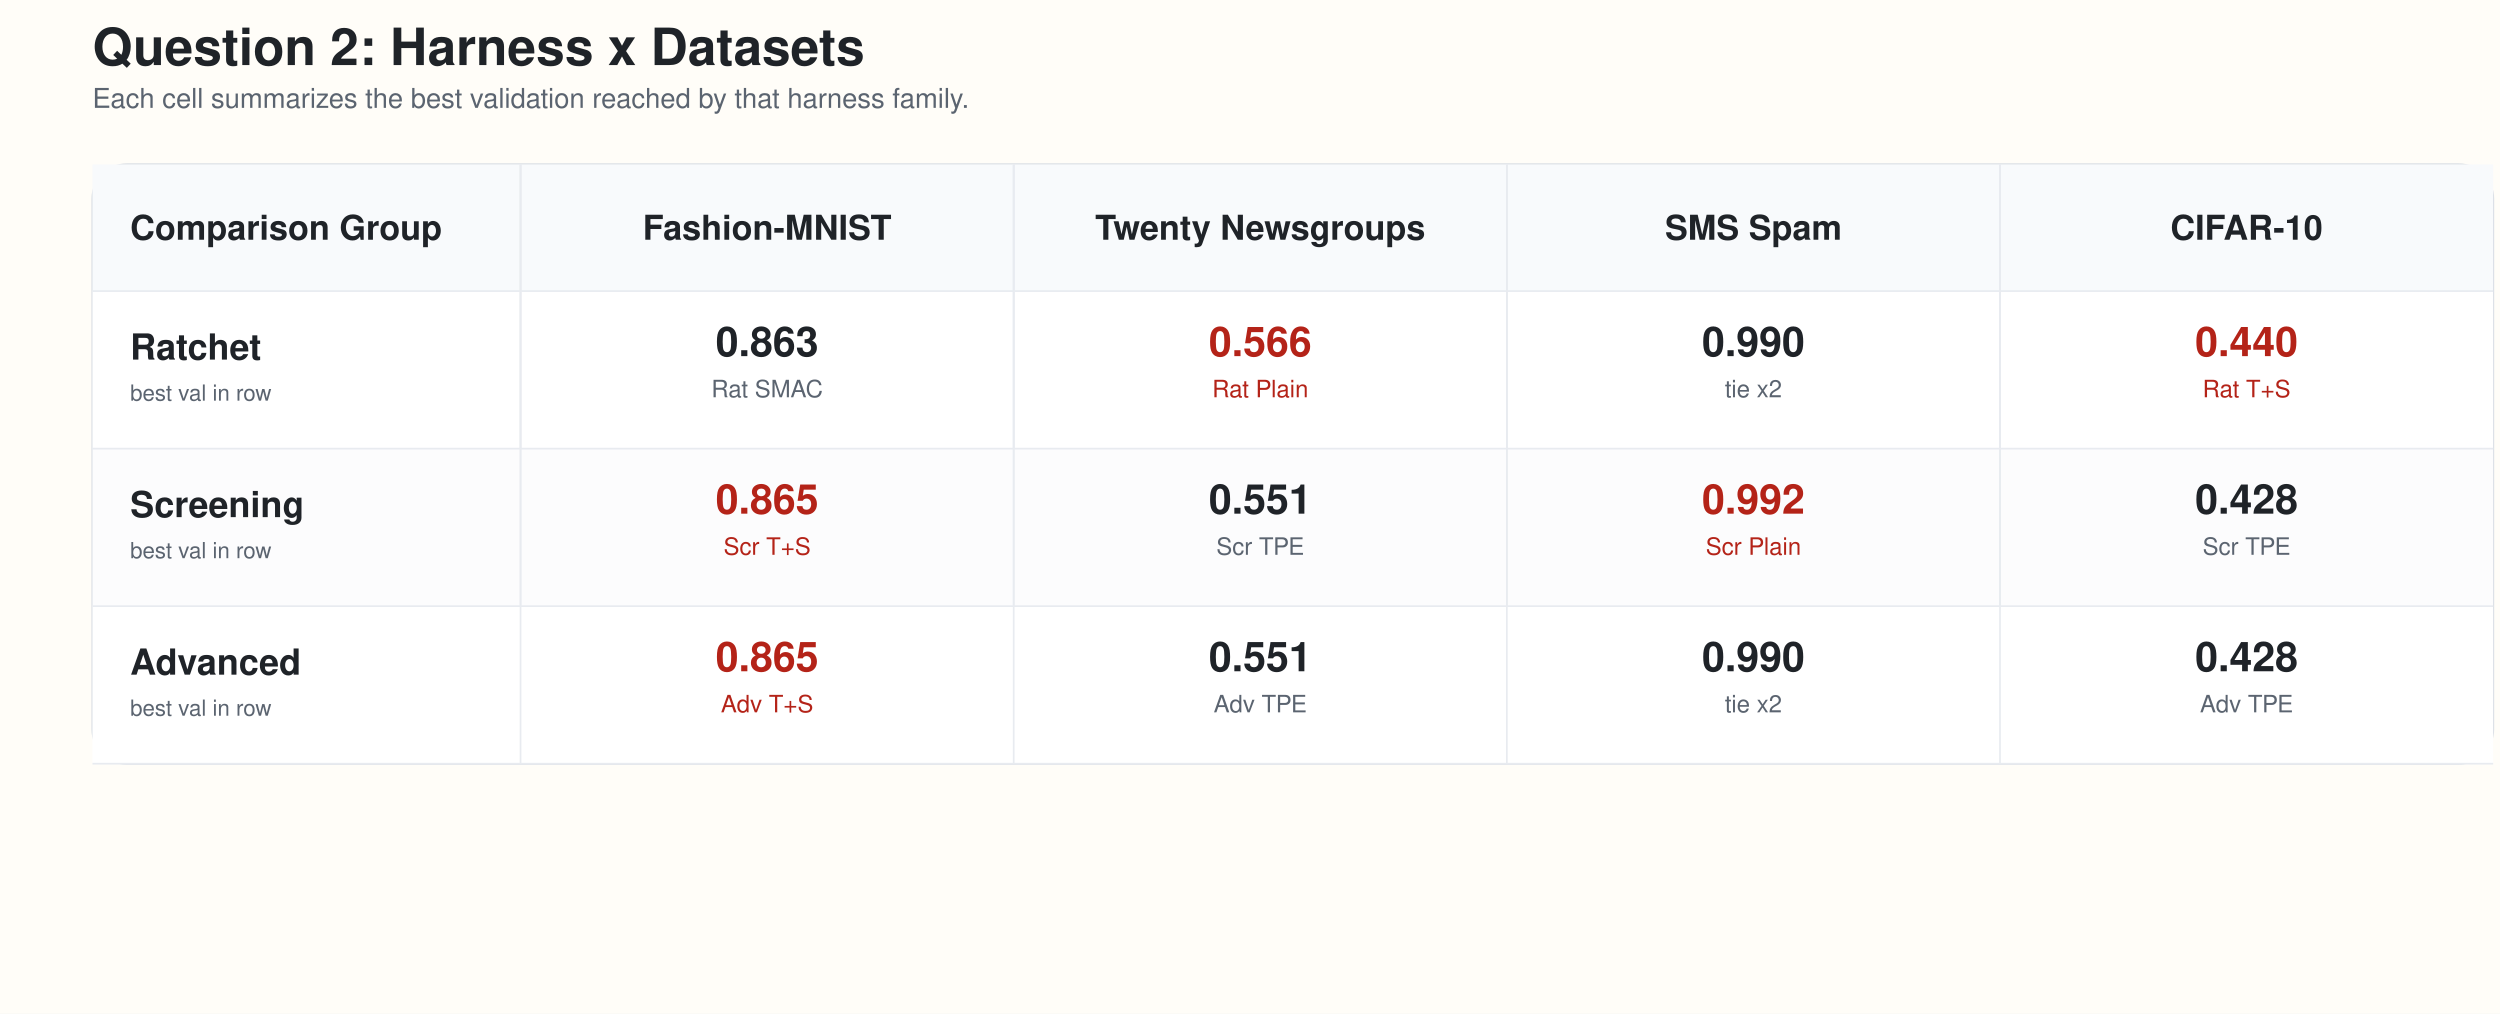
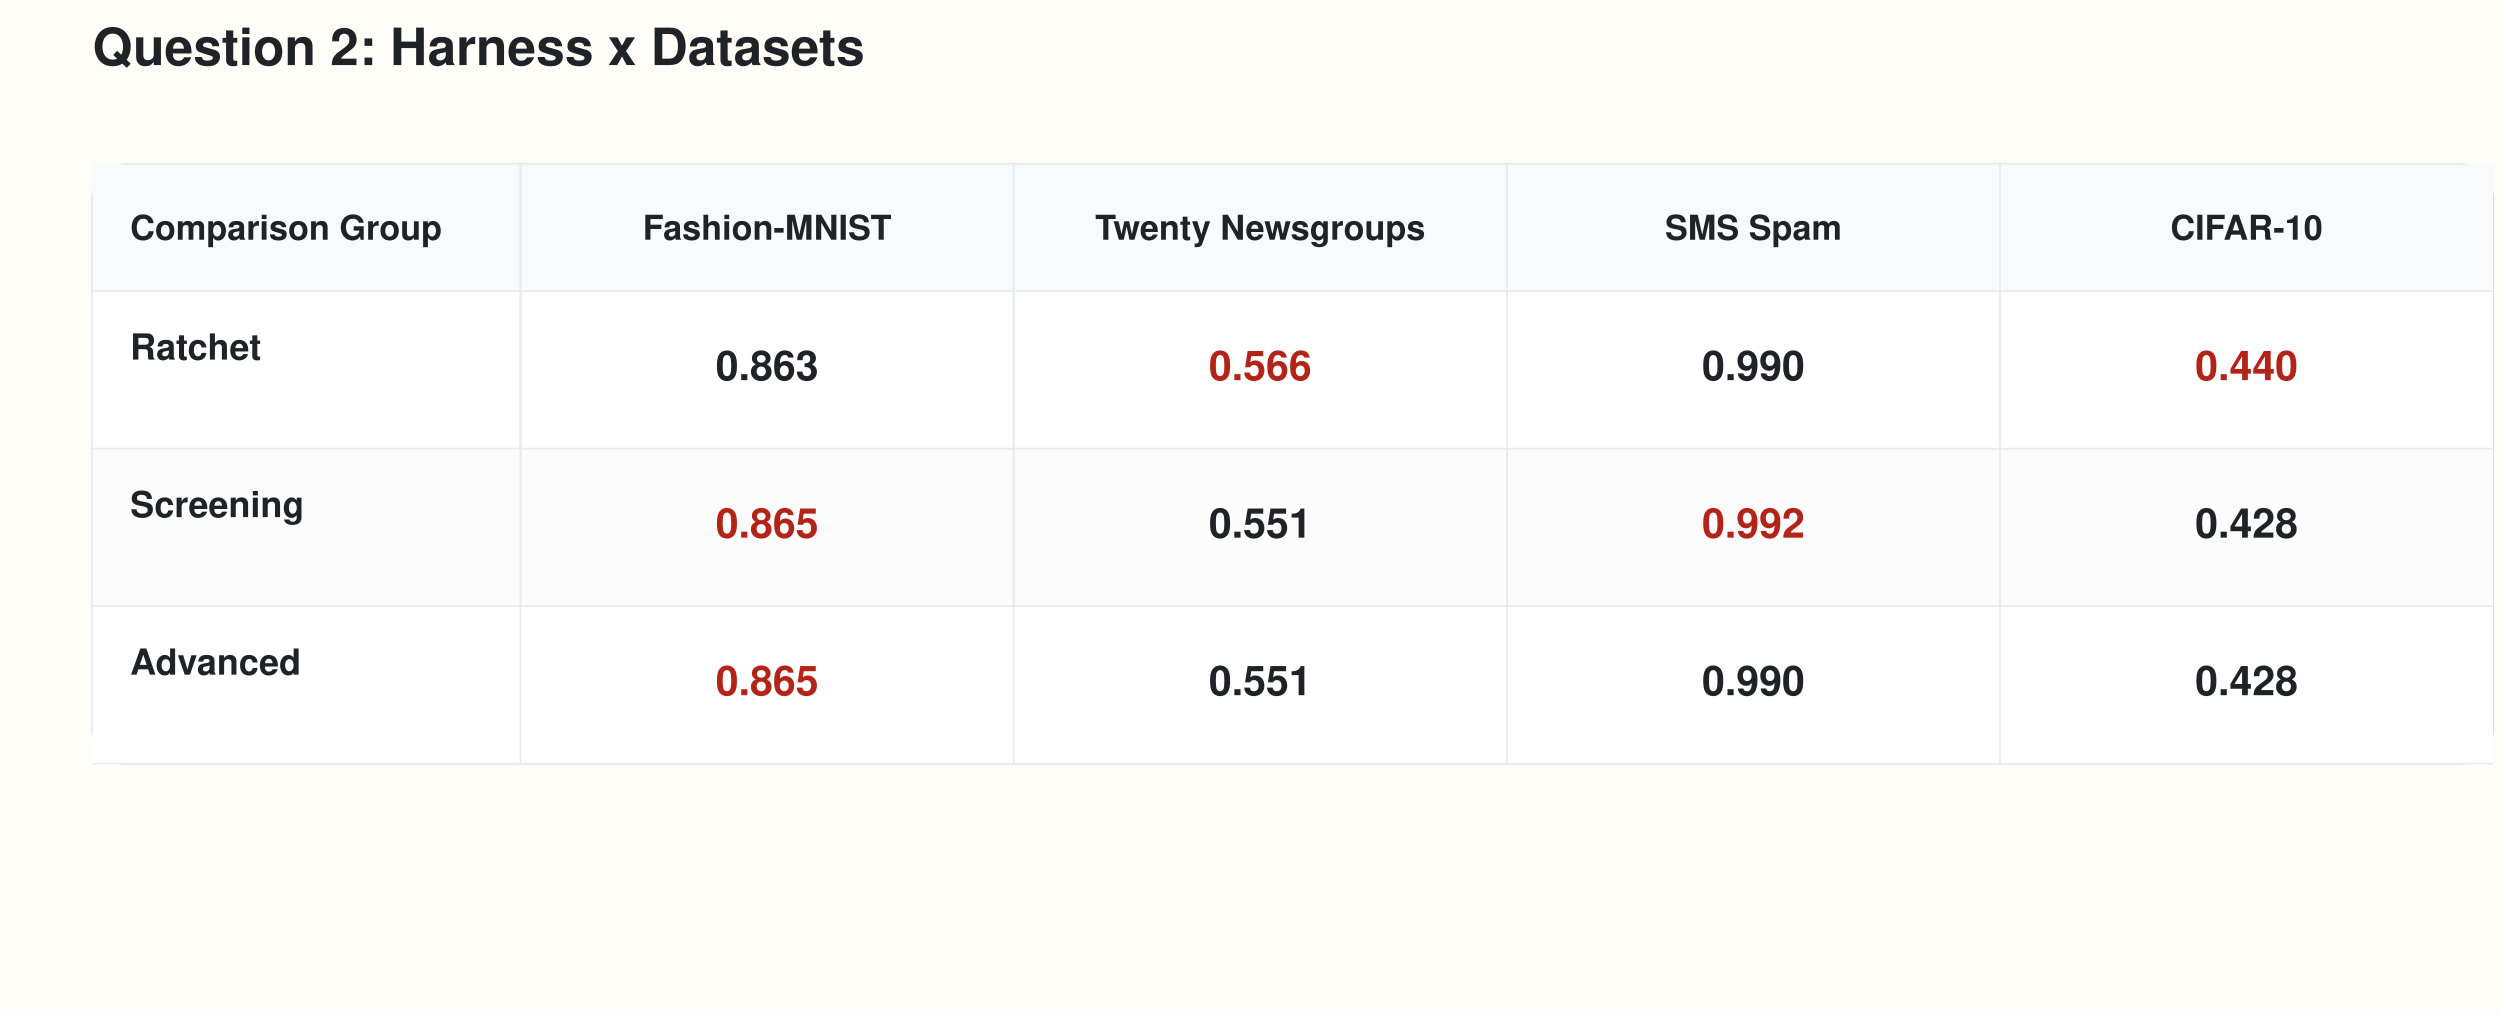
<svg xmlns="http://www.w3.org/2000/svg" width="1460" height="592" viewBox="0 0 1460 592">
  <style>
.bg{fill:#fffdf8;}
.title{font-family:Helvetica,Arial,sans-serif;font-size:30px;font-weight:700;fill:#1f2328;}
.subtitle{font-family:Helvetica,Arial,sans-serif;font-size:16px;fill:#5b6470;}
.label{font-family:Helvetica,Arial,sans-serif;fill:#1f2328;}
.subtle{font-family:Helvetica,Arial,sans-serif;fill:#5b6470;}
.grid{stroke:#e8ebf0;stroke-width:1;}
</style>
  <rect class="bg" width="1460" height="592" />
  <text class="title" x="54" y="38">Question 2: Harness x Datasets</text>
-   <text class="subtitle" x="54" y="63">Each cell summarizes the best validation reached by that harness family.</text>
  <rect x="54" y="96" width="1402" height="350" rx="20" fill="#ffffff" stroke="#d7dce3" stroke-width="1.2" />
  <rect x="304" y="96" width="288" height="74" fill="#f8fafc" />
  <text class="label" x="448.0" y="140.0" text-anchor="middle" font-size="20" font-weight="700">Fashion-MNIST</text>
  <rect x="592" y="96" width="288" height="74" fill="#f8fafc" />
  <text class="label" x="736.0" y="140.0" text-anchor="middle" font-size="20" font-weight="700">Twenty Newsgroups</text>
  <rect x="880" y="96" width="288" height="74" fill="#f8fafc" />
  <text class="label" x="1024.0" y="140.0" text-anchor="middle" font-size="20" font-weight="700">SMS Spam</text>
  <rect x="1168" y="96" width="288" height="74" fill="#f8fafc" />
  <text class="label" x="1312.0" y="140.0" text-anchor="middle" font-size="20" font-weight="700">CIFAR-10</text>
  <rect x="54" y="96" width="250" height="74" fill="#f8fafc" />
  <text class="label" x="76" y="140.0" font-size="20" font-weight="700">Comparison Group</text>
  <rect x="54" y="170" width="1402" height="92" fill="#ffffff" />
  <line class="grid" x1="54" y1="170" x2="1456" y2="170" />
  <text x="76" y="210.0" font-family="Helvetica,Arial,sans-serif" font-size="21" font-weight="700" fill="#1f2328">Ratchet</text>
-   <text class="subtle" x="76" y="234.0" font-size="13">best val in row</text>
  <line class="grid" x1="304" y1="96" x2="304" y2="446" />
-   <text x="448.0" y="208.0" text-anchor="middle" font-family="Helvetica,Arial,sans-serif" font-size="24" font-weight="800" fill="#1f2328">0.863</text>
-   <text x="448.0" y="232.0" text-anchor="middle" font-family="Helvetica,Arial,sans-serif" font-size="14" fill="#5b6470">Rat SMAC</text>
+   <text x="448.0" y="222.0" text-anchor="middle" font-family="Helvetica,Arial,sans-serif" font-size="24" font-weight="800" fill="#1f2328">0.863</text>
  <line class="grid" x1="592" y1="96" x2="592" y2="446" />
-   <text x="736.0" y="208.0" text-anchor="middle" font-family="Helvetica,Arial,sans-serif" font-size="24" font-weight="800" fill="#b42318">0.566</text>
-   <text x="736.0" y="232.0" text-anchor="middle" font-family="Helvetica,Arial,sans-serif" font-size="14" fill="#b42318">Rat Plain</text>
+   <text x="736.0" y="222.0" text-anchor="middle" font-family="Helvetica,Arial,sans-serif" font-size="24" font-weight="800" fill="#b42318">0.566</text>
  <line class="grid" x1="880" y1="96" x2="880" y2="446" />
-   <text x="1024.0" y="208.0" text-anchor="middle" font-family="Helvetica,Arial,sans-serif" font-size="24" font-weight="800" fill="#1f2328">0.990</text>
-   <text x="1024.0" y="232.0" text-anchor="middle" font-family="Helvetica,Arial,sans-serif" font-size="14" fill="#5b6470">tie x2</text>
+   <text x="1024.0" y="222.0" text-anchor="middle" font-family="Helvetica,Arial,sans-serif" font-size="24" font-weight="800" fill="#1f2328">0.990</text>
  <line class="grid" x1="1168" y1="96" x2="1168" y2="446" />
-   <text x="1312.0" y="208.0" text-anchor="middle" font-family="Helvetica,Arial,sans-serif" font-size="24" font-weight="800" fill="#b42318">0.440</text>
-   <text x="1312.0" y="232.0" text-anchor="middle" font-family="Helvetica,Arial,sans-serif" font-size="14" fill="#b42318">Rat T+S</text>
+   <text x="1312.0" y="222.0" text-anchor="middle" font-family="Helvetica,Arial,sans-serif" font-size="24" font-weight="800" fill="#b42318">0.440</text>
  <rect x="54" y="262" width="1402" height="92" fill="#fcfcfd" />
  <line class="grid" x1="54" y1="262" x2="1456" y2="262" />
  <text x="76" y="302.0" font-family="Helvetica,Arial,sans-serif" font-size="21" font-weight="700" fill="#1f2328">Screening</text>
-   <text class="subtle" x="76" y="326.0" font-size="13">best val in row</text>
  <line class="grid" x1="304" y1="96" x2="304" y2="446" />
-   <text x="448.0" y="300.0" text-anchor="middle" font-family="Helvetica,Arial,sans-serif" font-size="24" font-weight="800" fill="#b42318">0.865</text>
-   <text x="448.0" y="324.0" text-anchor="middle" font-family="Helvetica,Arial,sans-serif" font-size="14" fill="#b42318">Scr T+S</text>
+   <text x="448.0" y="314.0" text-anchor="middle" font-family="Helvetica,Arial,sans-serif" font-size="24" font-weight="800" fill="#b42318">0.865</text>
  <line class="grid" x1="592" y1="96" x2="592" y2="446" />
-   <text x="736.0" y="300.0" text-anchor="middle" font-family="Helvetica,Arial,sans-serif" font-size="24" font-weight="800" fill="#1f2328">0.551</text>
-   <text x="736.0" y="324.0" text-anchor="middle" font-family="Helvetica,Arial,sans-serif" font-size="14" fill="#5b6470">Scr TPE</text>
+   <text x="736.0" y="314.0" text-anchor="middle" font-family="Helvetica,Arial,sans-serif" font-size="24" font-weight="800" fill="#1f2328">0.551</text>
  <line class="grid" x1="880" y1="96" x2="880" y2="446" />
-   <text x="1024.0" y="300.0" text-anchor="middle" font-family="Helvetica,Arial,sans-serif" font-size="24" font-weight="800" fill="#b42318">0.992</text>
-   <text x="1024.0" y="324.0" text-anchor="middle" font-family="Helvetica,Arial,sans-serif" font-size="14" fill="#b42318">Scr Plain</text>
+   <text x="1024.0" y="314.0" text-anchor="middle" font-family="Helvetica,Arial,sans-serif" font-size="24" font-weight="800" fill="#b42318">0.992</text>
  <line class="grid" x1="1168" y1="96" x2="1168" y2="446" />
-   <text x="1312.0" y="300.0" text-anchor="middle" font-family="Helvetica,Arial,sans-serif" font-size="24" font-weight="800" fill="#1f2328">0.428</text>
-   <text x="1312.0" y="324.0" text-anchor="middle" font-family="Helvetica,Arial,sans-serif" font-size="14" fill="#5b6470">Scr TPE</text>
+   <text x="1312.0" y="314.0" text-anchor="middle" font-family="Helvetica,Arial,sans-serif" font-size="24" font-weight="800" fill="#1f2328">0.428</text>
  <rect x="54" y="354" width="1402" height="92" fill="#ffffff" />
  <line class="grid" x1="54" y1="354" x2="1456" y2="354" />
  <text x="76" y="394.0" font-family="Helvetica,Arial,sans-serif" font-size="21" font-weight="700" fill="#1f2328">Advanced</text>
-   <text class="subtle" x="76" y="418.0" font-size="13">best val in row</text>
  <line class="grid" x1="304" y1="96" x2="304" y2="446" />
-   <text x="448.0" y="392.0" text-anchor="middle" font-family="Helvetica,Arial,sans-serif" font-size="24" font-weight="800" fill="#b42318">0.865</text>
-   <text x="448.0" y="416.0" text-anchor="middle" font-family="Helvetica,Arial,sans-serif" font-size="14" fill="#b42318">Adv T+S</text>
+   <text x="448.0" y="406.0" text-anchor="middle" font-family="Helvetica,Arial,sans-serif" font-size="24" font-weight="800" fill="#b42318">0.865</text>
  <line class="grid" x1="592" y1="96" x2="592" y2="446" />
-   <text x="736.0" y="392.0" text-anchor="middle" font-family="Helvetica,Arial,sans-serif" font-size="24" font-weight="800" fill="#1f2328">0.551</text>
-   <text x="736.0" y="416.0" text-anchor="middle" font-family="Helvetica,Arial,sans-serif" font-size="14" fill="#5b6470">Adv TPE</text>
+   <text x="736.0" y="406.0" text-anchor="middle" font-family="Helvetica,Arial,sans-serif" font-size="24" font-weight="800" fill="#1f2328">0.551</text>
  <line class="grid" x1="880" y1="96" x2="880" y2="446" />
-   <text x="1024.0" y="392.0" text-anchor="middle" font-family="Helvetica,Arial,sans-serif" font-size="24" font-weight="800" fill="#1f2328">0.990</text>
-   <text x="1024.0" y="416.0" text-anchor="middle" font-family="Helvetica,Arial,sans-serif" font-size="14" fill="#5b6470">tie x2</text>
+   <text x="1024.0" y="406.0" text-anchor="middle" font-family="Helvetica,Arial,sans-serif" font-size="24" font-weight="800" fill="#1f2328">0.990</text>
  <line class="grid" x1="1168" y1="96" x2="1168" y2="446" />
-   <text x="1312.0" y="392.0" text-anchor="middle" font-family="Helvetica,Arial,sans-serif" font-size="24" font-weight="800" fill="#1f2328">0.428</text>
-   <text x="1312.0" y="416.0" text-anchor="middle" font-family="Helvetica,Arial,sans-serif" font-size="14" fill="#5b6470">Adv TPE</text>
+   <text x="1312.0" y="406.0" text-anchor="middle" font-family="Helvetica,Arial,sans-serif" font-size="24" font-weight="800" fill="#1f2328">0.428</text>
  <line class="grid" x1="54" y1="446" x2="1456" y2="446" />
</svg>
